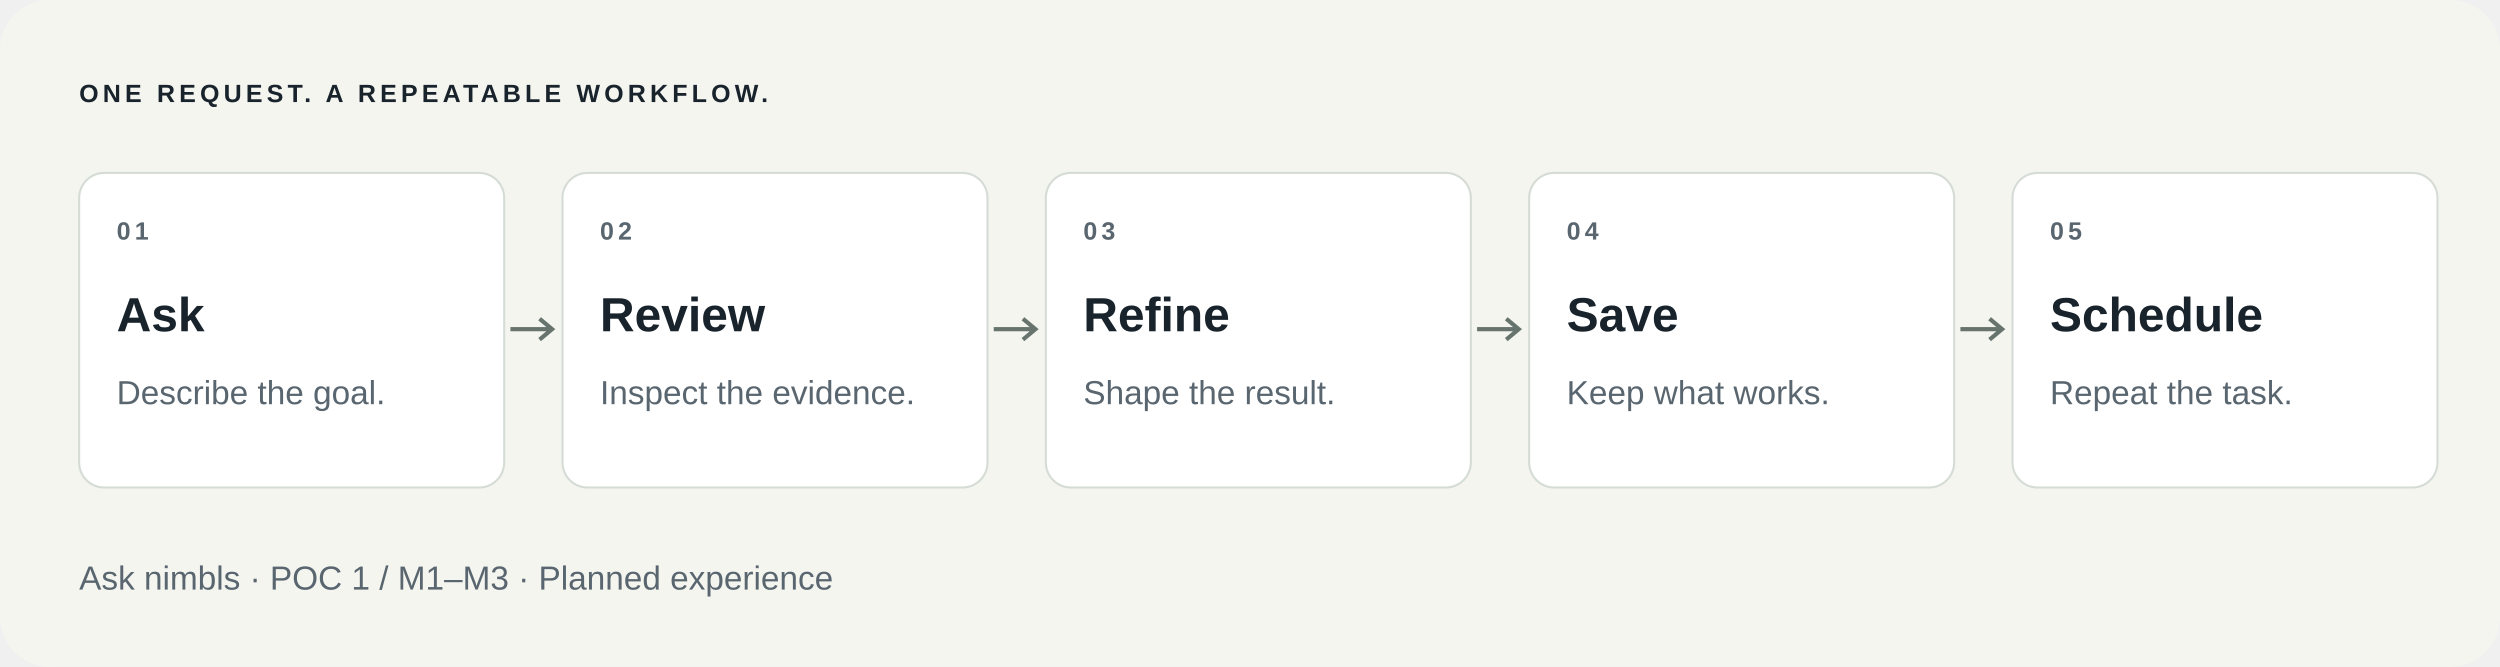
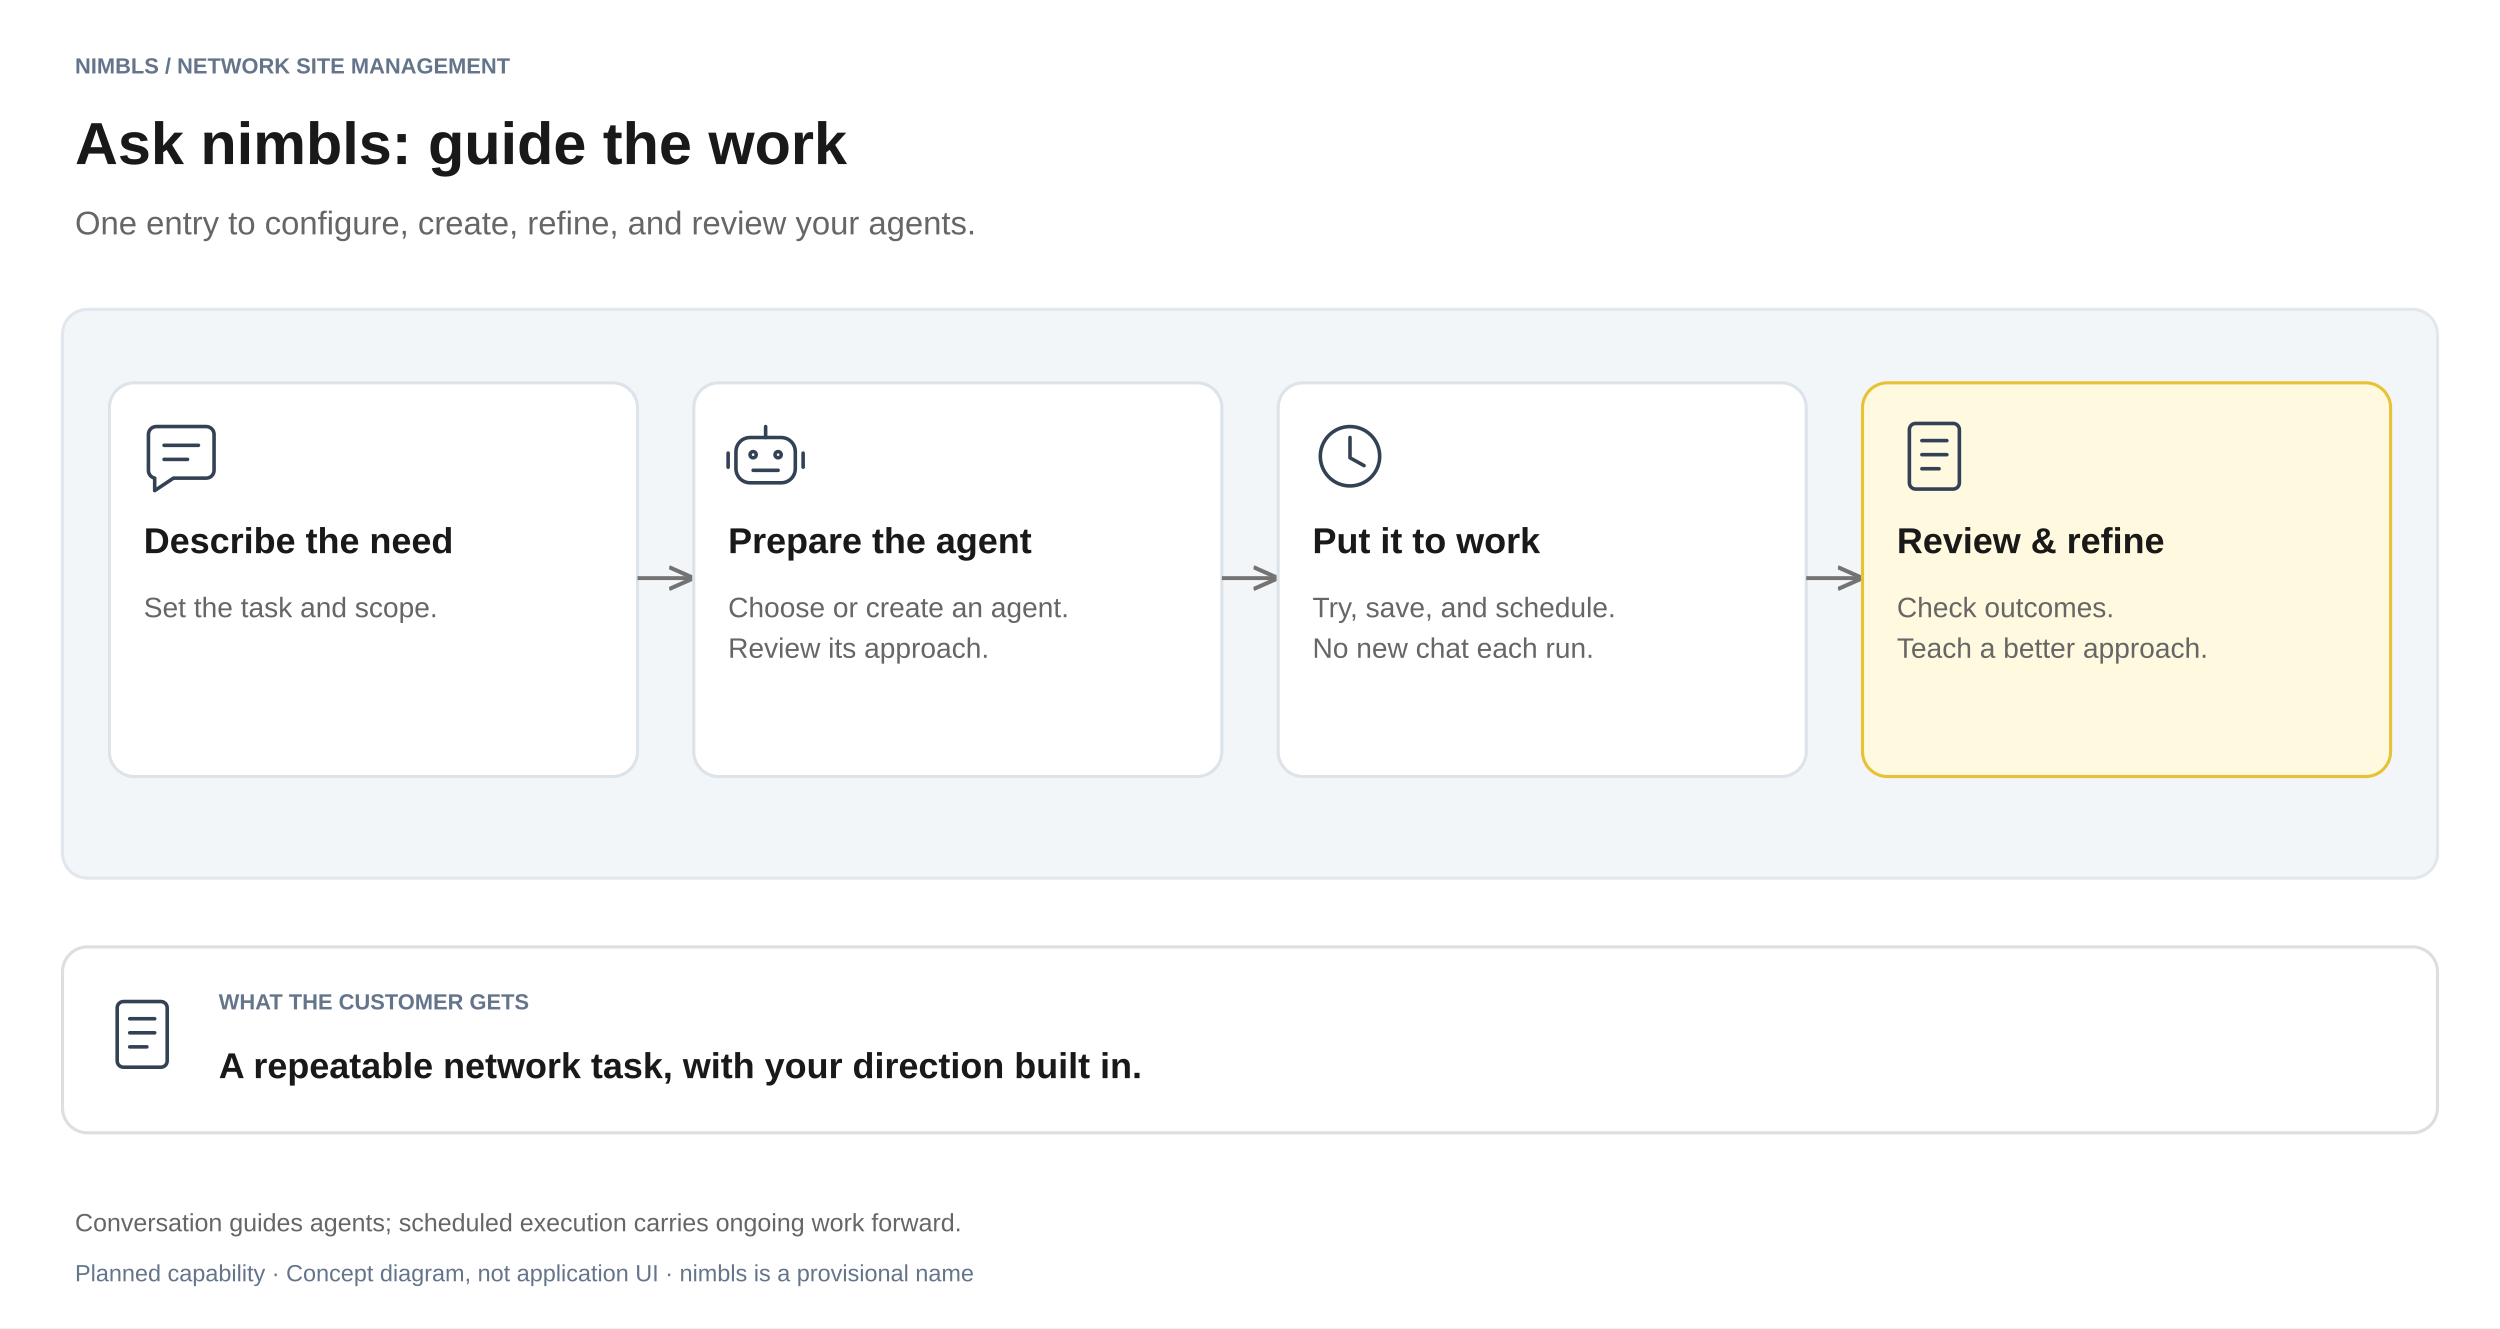
- <svg xmlns="http://www.w3.org/2000/svg" width="1200" height="320" viewBox="0 0 1200 320" role="img" aria-labelledby="title">
-   <style>text{font-family:Arial,sans-serif;fill:#18232c}.muted{fill:#59666f}.small{font-size:16px}.label{font-size:12px;letter-spacing:2px;font-weight:700}.head{font-size:23px;font-weight:700}</style>
-   <rect width="1200" height="320" rx="24" fill="#f5f5f0" />
-   <text x="38" y="49" class="label">ONE REQUEST. A REPEATABLE WORKFLOW.</text>
-   <rect x="38" y="83" width="204" height="151" rx="12" fill="white" stroke="#d5dbd5" />
-   <text x="56" y="115" class="label muted">01</text>
-   <text x="56" y="159" class="head">Ask</text>
-   <text x="56" y="194" class="small muted">Describe the goal.</text>
-   <path d="M245 158h20m-6-5 6 5-6 5" fill="none" stroke="#67746d" stroke-width="2" />
-   <rect x="270" y="83" width="204" height="151" rx="12" fill="white" stroke="#d5dbd5" />
-   <text x="288" y="115" class="label muted">02</text>
-   <text x="288" y="159" class="head">Review</text>
-   <text x="288" y="194" class="small muted">Inspect the evidence.</text>
-   <path d="M477 158h20m-6-5 6 5-6 5" fill="none" stroke="#67746d" stroke-width="2" />
-   <rect x="502" y="83" width="204" height="151" rx="12" fill="white" stroke="#d5dbd5" />
-   <text x="520" y="115" class="label muted">03</text>
-   <text x="520" y="159" class="head">Refine</text>
-   <text x="520" y="194" class="small muted">Shape the result.</text>
-   <path d="M709 158h20m-6-5 6 5-6 5" fill="none" stroke="#67746d" stroke-width="2" />
-   <rect x="734" y="83" width="204" height="151" rx="12" fill="white" stroke="#d5dbd5" />
-   <text x="752" y="115" class="label muted">04</text>
-   <text x="752" y="159" class="head">Save</text>
-   <text x="752" y="194" class="small muted">Keep what works.</text>
-   <path d="M941 158h20m-6-5 6 5-6 5" fill="none" stroke="#67746d" stroke-width="2" />
-   <rect x="966" y="83" width="204" height="151" rx="12" fill="white" stroke="#d5dbd5" />
-   <text x="984" y="115" class="label muted">05</text>
-   <text x="984" y="159" class="head">Schedule</text>
-   <text x="984" y="194" class="small muted">Repeat the task.</text>
-   <text x="38" y="283" class="small muted">Ask nimbls · POC 1 / M1–M3 · Planned experience</text>
+ <svg xmlns="http://www.w3.org/2000/svg" width="1600" height="850" viewBox="0 0 1600 850" role="img" aria-labelledby="title">
+   <defs>
+     <marker id="arrow" viewBox="0 0 10 10" refX="9" refY="5" markerWidth="7" markerHeight="7" orient="auto">
+       <path d="M0 1L9 5L0 9" fill="none" stroke="#737373" stroke-width="1.5" />
+     </marker>
+     <marker id="back" viewBox="0 0 10 10" refX="1" refY="5" markerWidth="7" markerHeight="7" orient="auto">
+       <path d="M9 1L1 5L9 9" fill="none" stroke="#737373" stroke-width="1.5" />
+     </marker>
+   </defs>
+   <rect width="1600" height="850" fill="white" />
+   <g font-family="Arial,Helvetica,sans-serif">
+     <text x="48" y="47" font-size="14" fill="#64748b" font-weight="700">NIMBLS / NETWORK SITE MANAGEMENT</text>
+     <text x="48" y="105" font-size="38" fill="#191919" font-weight="700">Ask nimbls: guide the work</text>
+     <text x="48" y="150" font-size="21" fill="#666" font-weight="400">One entry to configure, create, refine, and review your agents.</text>
+     <rect x="40" y="198" width="1520" height="364" rx="16" fill="#f3f6f9" stroke="#e1e7ed" stroke-width="2" />
+     <rect x="70.0" y="245" width="338.0" height="252" rx="16" fill="#fff" stroke="#dce3e9" stroke-width="2" />
+     <g transform="translate(92.0 268) scale(1)" fill="none" stroke="#334155" stroke-width="2.3" stroke-linecap="round" stroke-linejoin="round">
+       <path d="M8 5h32a5 5 0 0 1 5 5v23a5 5 0 0 1-5 5H19L7 46v-8a5 5 0 0 1-4-5V10a5 5 0 0 1 5-5Z" />
+       <path d="M13 17h22M13 26h15" />
+     </g>
+     <text x="92.0" y="354" font-size="23" fill="#191919" font-weight="700">Describe the need</text>
+     <text x="92.0" y="395" font-size="18" fill="#666" font-weight="400">Set the task and scope.</text>
+     <path d="M408.0 370h36" fill="none" stroke="#737373" stroke-width="2.5" marker-end="url(#arrow)" />
+     <rect x="444.0" y="245" width="338.0" height="252" rx="16" fill="#fff" stroke="#dce3e9" stroke-width="2" />
+     <g transform="translate(466.0 268) scale(1)" fill="none" stroke="#334155" stroke-width="2.3" stroke-linecap="round" stroke-linejoin="round">
+       <rect x="5" y="12" width="38" height="29" rx="9" />
+       <path d="M24 5v7M0 22v9m48-9v9M16 33h16" />
+       <circle cx="16" cy="23" r="2" />
+       <circle cx="32" cy="23" r="2" />
+     </g>
+     <text x="466.0" y="354" font-size="23" fill="#191919" font-weight="700">Prepare the agent</text>
+     <text x="466.0" y="395" font-size="18" fill="#666" font-weight="400">Choose or create an agent.</text>
+     <text x="466.0" y="421" font-size="18" fill="#666" font-weight="400">Review its approach.</text>
+     <path d="M782.0 370h36" fill="none" stroke="#737373" stroke-width="2.5" marker-end="url(#arrow)" />
+     <rect x="818.0" y="245" width="338.0" height="252" rx="16" fill="#fff" stroke="#dce3e9" stroke-width="2" />
+     <g transform="translate(840.0 268) scale(1)" fill="none" stroke="#334155" stroke-width="2.3" stroke-linecap="round" stroke-linejoin="round">
+       <circle cx="24" cy="24" r="19" />
+       <path d="M24 12v13l9 5" />
+     </g>
+     <text x="840.0" y="354" font-size="23" fill="#191919" font-weight="700">Put it to work</text>
+     <text x="840.0" y="395" font-size="18" fill="#666" font-weight="400">Try, save, and schedule.</text>
+     <text x="840.0" y="421" font-size="18" fill="#666" font-weight="400">No new chat each run.</text>
+     <path d="M1156.0 370h36" fill="none" stroke="#737373" stroke-width="2.5" marker-end="url(#arrow)" />
+     <rect x="1192.0" y="245" width="338.0" height="252" rx="16" fill="#fff9df" stroke="#e8c236" stroke-width="2" />
+     <g transform="translate(1214.0 268) scale(1)" fill="none" stroke="#334155" stroke-width="2.3" stroke-linecap="round" stroke-linejoin="round">
+       <rect x="8" y="3" width="32" height="42" rx="4" />
+       <path d="M16 14h16M16 23h16M16 32h11" />
+     </g>
+     <text x="1214.0" y="354" font-size="23" fill="#191919" font-weight="700">Review &amp; refine</text>
+     <text x="1214.0" y="395" font-size="18" fill="#666" font-weight="400">Check outcomes.</text>
+     <text x="1214.0" y="421" font-size="18" fill="#666" font-weight="400">Teach a better approach.</text>
+     <rect x="40" y="606" width="1520" height="119" rx="16" fill="#fff" stroke="#dedede" stroke-width="2" />
+     <g transform="translate(67 638) scale(1)" fill="none" stroke="#334155" stroke-width="2.3" stroke-linecap="round" stroke-linejoin="round">
+       <rect x="8" y="3" width="32" height="42" rx="4" />
+       <path d="M16 14h16M16 23h16M16 32h11" />
+     </g>
+     <text x="140" y="646" font-size="14" fill="#64748b" font-weight="700">WHAT THE CUSTOMER GETS</text>
+     <text x="140" y="690" font-size="23" fill="#191919" font-weight="700">A repeatable network task, with your direction built in.</text>
+     <text x="48" y="788" font-size="16" fill="#666" font-weight="400">Conversation guides agents; scheduled execution carries ongoing work forward.</text>
+     <text x="48" y="820" font-size="15" fill="#64748b" font-weight="400">Planned capability · Concept diagram, not application UI · nimbls is a provisional name</text>
+   </g>
</svg>
